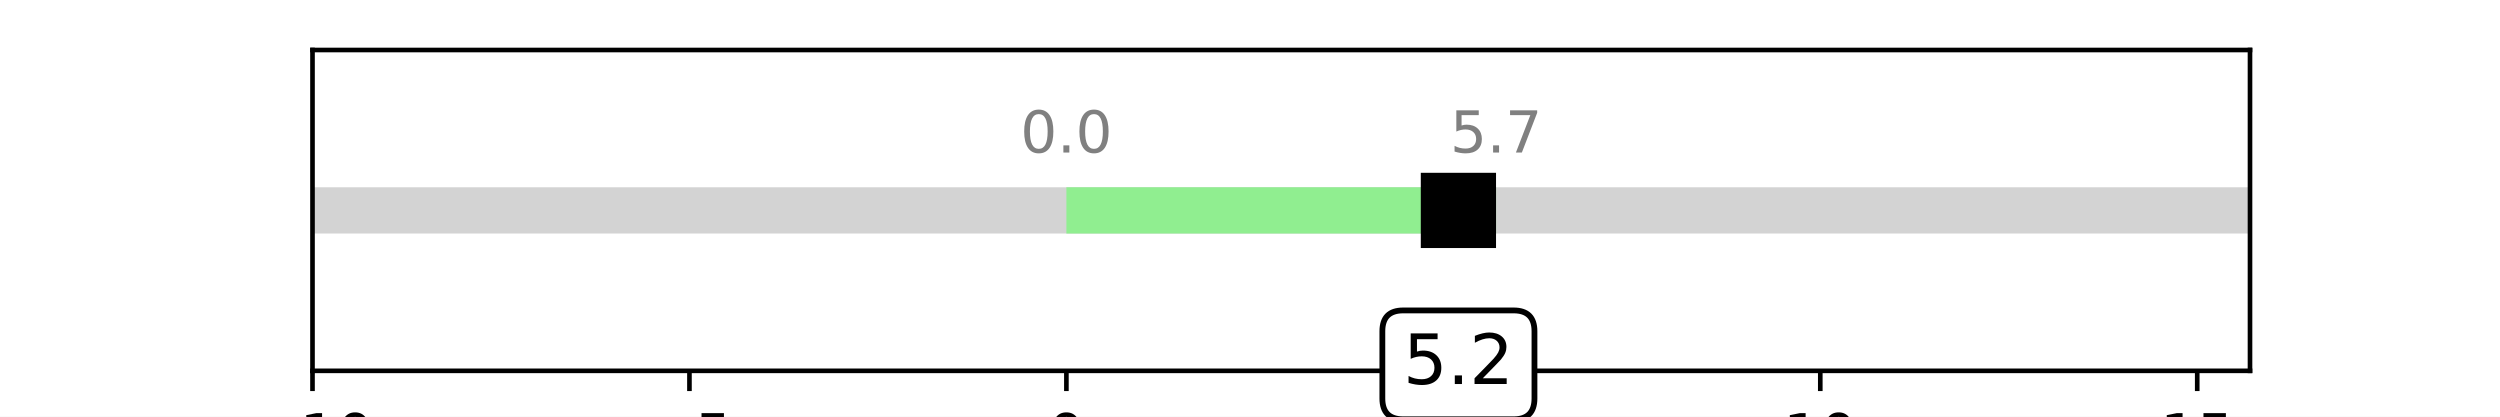
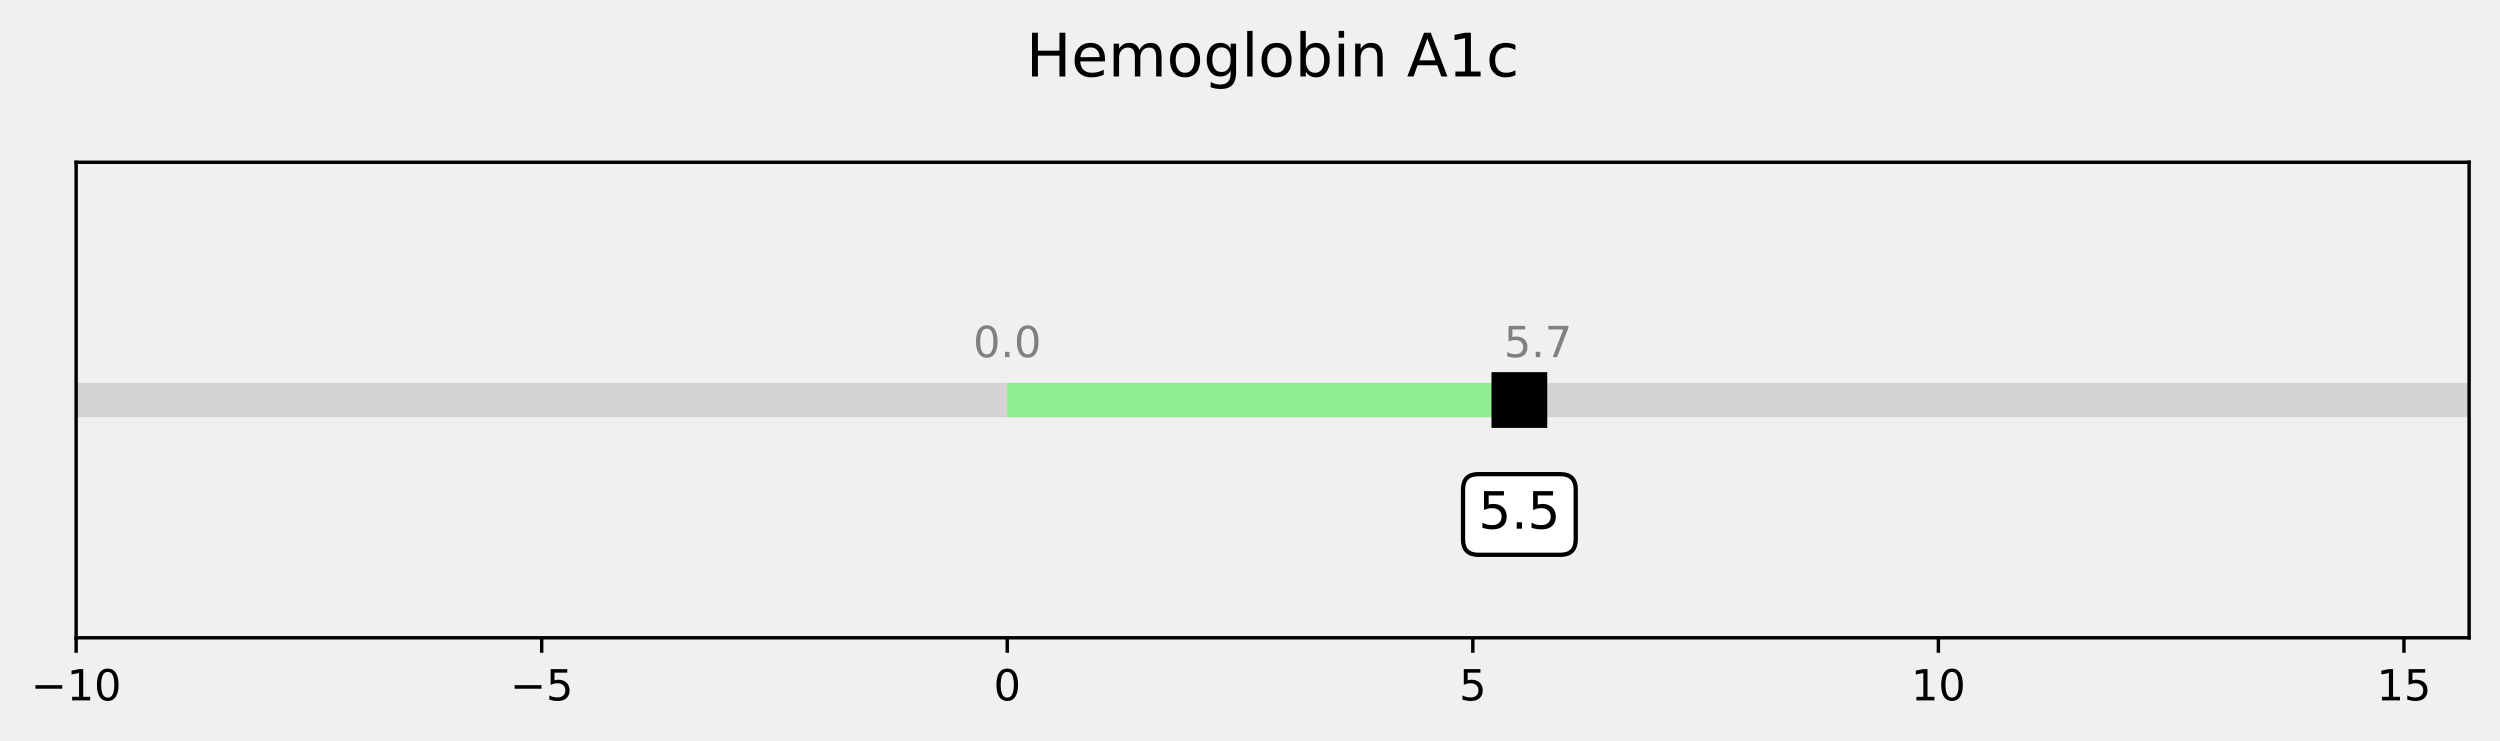
- <svg xmlns="http://www.w3.org/2000/svg" xmlns:xlink="http://www.w3.org/1999/xlink" width="432pt" height="72pt" viewBox="0 0 432 72" version="1.1">
+ <svg xmlns="http://www.w3.org/2000/svg" xmlns:xlink="http://www.w3.org/1999/xlink" width="582.952pt" height="172.596pt" viewBox="0 0 582.952 172.596" version="1.1">
  <defs>
    <style type="text/css">*{stroke-linejoin: round; stroke-linecap: butt}</style>
  </defs>
  <g id="figure_1">
    <g id="patch_1">
-       <path d="M 0 72  L 432 72  L 432 0  L 0 0  z " style="fill: #ffffff" />
+       <path d="M 0 172.596  L 582.952 172.596  L 582.952 0  L 0 0  L 0 172.596  z " style="fill: none" />
    </g>
    <g id="axes_1">
      <g id="patch_2">
-         <path d="M 54 64.08  L 388.8 64.08  L 388.8 8.64  L 54 8.64  z " style="fill: #ffffff" />
+         <path d="M 17.752 148.718  L 575.752 148.718  L 575.752 37.838  L 17.752 37.838  L 17.752 148.718  z " style="fill: none" />
      </g>
      <g id="matplotlib.axis_1">
        <g id="xtick_1">
          <g id="line2d_1">
            <defs>
-               <path id="m03d6fddc62" d="M 0 0  L 0 3.5  " style="stroke: #000000; stroke-width: 0.8" />
+               <path id="m4051aced16" d="M 0 0  L 0 3.5  " style="stroke: #000000; stroke-width: 0.8" />
            </defs>
            <g>
-               <use xlink:href="#m03d6fddc62" x="54" y="64.08" style="stroke: #000000; stroke-width: 0.8" />
+               <use xlink:href="#m4051aced16" x="17.752" y="148.718" style="stroke: #000000; stroke-width: 0.8" />
            </g>
          </g>
          <g id="text_1">
-             <g transform="translate(43.44766 78.67844) scale(0.1 -0.1)">
+             <g transform="translate(7.2 163.3162) scale(0.1 -0.1)">
              <defs>
                <path id="DejaVuSans-2212" d="M 678 2272  L 4684 2272  L 4684 1741  L 678 1741  L 678 2272  z " transform="scale(0.015625)" />
                <path id="DejaVuSans-31" d="M 794 531  L 1825 531  L 1825 4091  L 703 3866  L 703 4441  L 1819 4666  L 2450 4666  L 2450 531  L 3481 531  L 3481 0  L 794 0  L 794 531  z " transform="scale(0.015625)" />
                <path id="DejaVuSans-30" d="M 2034 4250  Q 1547 4250 1301 3770  Q 1056 3291 1056 2328  Q 1056 1369 1301 889  Q 1547 409 2034 409  Q 2525 409 2770 889  Q 3016 1369 3016 2328  Q 3016 3291 2770 3770  Q 2525 4250 2034 4250  z M 2034 4750  Q 2819 4750 3233 4129  Q 3647 3509 3647 2328  Q 3647 1150 3233 529  Q 2819 -91 2034 -91  Q 1250 -91 836 529  Q 422 1150 422 2328  Q 422 3509 836 4129  Q 1250 4750 2034 4750  z " transform="scale(0.015625)" />
              </defs>
              <use xlink:href="#DejaVuSans-2212" />
              <use xlink:href="#DejaVuSans-31" x="83.789" />
              <use xlink:href="#DejaVuSans-30" x="147.412" />
            </g>
          </g>
        </g>
        <g id="xtick_2">
          <g id="line2d_2">
            <g>
-               <use xlink:href="#m03d6fddc62" x="119.136" y="64.08" style="stroke: #000000; stroke-width: 0.8" />
+               <use xlink:href="#m4051aced16" x="126.313" y="148.718" style="stroke: #000000; stroke-width: 0.8" />
            </g>
          </g>
          <g id="text_2">
-             <g transform="translate(111.7651 78.67844) scale(0.1 -0.1)">
+             <g transform="translate(118.9416 163.3162) scale(0.1 -0.1)">
              <defs>
                <path id="DejaVuSans-35" d="M 691 4666  L 3169 4666  L 3169 4134  L 1269 4134  L 1269 2991  Q 1406 3038 1543 3061  Q 1681 3084 1819 3084  Q 2600 3084 3056 2656  Q 3513 2228 3513 1497  Q 3513 744 3044 326  Q 2575 -91 1722 -91  Q 1428 -91 1123 -41  Q 819 9 494 109  L 494 744  Q 775 591 1075 516  Q 1375 441 1709 441  Q 2250 441 2565 725  Q 2881 1009 2881 1497  Q 2881 1984 2565 2268  Q 2250 2553 1709 2553  Q 1456 2553 1204 2497  Q 953 2441 691 2322  L 691 4666  z " transform="scale(0.015625)" />
              </defs>
              <use xlink:href="#DejaVuSans-2212" />
              <use xlink:href="#DejaVuSans-35" x="83.789" />
            </g>
          </g>
        </g>
        <g id="xtick_3">
          <g id="line2d_3">
            <g>
-               <use xlink:href="#m03d6fddc62" x="184.272" y="64.08" style="stroke: #000000; stroke-width: 0.8" />
+               <use xlink:href="#m4051aced16" x="234.873" y="148.718" style="stroke: #000000; stroke-width: 0.8" />
            </g>
          </g>
          <g id="text_3">
-             <g transform="translate(181.0911 78.67844) scale(0.1 -0.1)">
+             <g transform="translate(231.6917 163.3162) scale(0.1 -0.1)">
              <use xlink:href="#DejaVuSans-30" />
            </g>
          </g>
        </g>
        <g id="xtick_4">
          <g id="line2d_4">
            <g>
-               <use xlink:href="#m03d6fddc62" x="249.409" y="64.08" style="stroke: #000000; stroke-width: 0.8" />
+               <use xlink:href="#m4051aced16" x="343.433" y="148.718" style="stroke: #000000; stroke-width: 0.8" />
            </g>
          </g>
          <g id="text_4">
-             <g transform="translate(246.2273 78.67844) scale(0.1 -0.1)">
+             <g transform="translate(340.252 163.3162) scale(0.1 -0.1)">
              <use xlink:href="#DejaVuSans-35" />
            </g>
          </g>
        </g>
        <g id="xtick_5">
          <g id="line2d_5">
            <g>
-               <use xlink:href="#m03d6fddc62" x="314.545" y="64.08" style="stroke: #000000; stroke-width: 0.8" />
+               <use xlink:href="#m4051aced16" x="451.994" y="148.718" style="stroke: #000000; stroke-width: 0.8" />
            </g>
          </g>
          <g id="text_5">
-             <g transform="translate(308.1822 78.67844) scale(0.1 -0.1)">
+             <g transform="translate(445.6311 163.3162) scale(0.1 -0.1)">
              <use xlink:href="#DejaVuSans-31" />
              <use xlink:href="#DejaVuSans-30" x="63.623" />
            </g>
          </g>
        </g>
        <g id="xtick_6">
          <g id="line2d_6">
            <g>
-               <use xlink:href="#m03d6fddc62" x="379.681" y="64.08" style="stroke: #000000; stroke-width: 0.8" />
+               <use xlink:href="#m4051aced16" x="560.554" y="148.718" style="stroke: #000000; stroke-width: 0.8" />
            </g>
          </g>
          <g id="text_6">
-             <g transform="translate(373.3184 78.67844) scale(0.1 -0.1)">
+             <g transform="translate(554.1914 163.3162) scale(0.1 -0.1)">
              <use xlink:href="#DejaVuSans-31" />
              <use xlink:href="#DejaVuSans-35" x="63.623" />
            </g>
          </g>
        </g>
      </g>
      <g id="matplotlib.axis_2" />
      <g id="LineCollection_1">
-         <path d="M 54 36.36  L 388.8 36.36  " clip-path="url(#p0d9b35b50b)" style="fill: none; stroke: #d3d3d3; stroke-width: 8" />
+         <path d="M 17.752 93.278  L 575.752 93.278  " clip-path="url(#p221e638990)" style="fill: none; stroke: #d3d3d3; stroke-width: 8" />
      </g>
      <g id="LineCollection_2">
-         <path d="M 184.272 36.36  L 258.528 36.36  " clip-path="url(#p0d9b35b50b)" style="fill: none; stroke: #90ee90; stroke-width: 8" />
+         <path d="M 234.873 93.278  L 358.632 93.278  " clip-path="url(#p221e638990)" style="fill: none; stroke: #90ee90; stroke-width: 8" />
      </g>
      <g id="line2d_7">
        <defs>
-           <path id="m65f48be3dd" d="M -6 6  L 6 6  L 6 -6  L -6 -6  z " style="stroke: #000000; stroke-linejoin: miter" />
+           <path id="m4689f73573" d="M -6 6  L 6 6  L 6 -6  L -6 -6  z " style="stroke: #000000; stroke-linejoin: miter" />
        </defs>
-         <g clip-path="url(#p0d9b35b50b)">
-           <use xlink:href="#m65f48be3dd" x="252.014" y="36.36" style="stroke: #000000; stroke-linejoin: miter" />
+         <g clip-path="url(#p221e638990)">
+           <use xlink:href="#m4689f73573" x="354.289" y="93.278" style="stroke: #000000; stroke-linejoin: miter" />
        </g>
      </g>
      <g id="patch_3">
-         <path d="M 54 64.08  L 54 8.64  " style="fill: none; stroke: #000000; stroke-width: 0.8; stroke-linejoin: miter; stroke-linecap: square" />
+         <path d="M 17.752 148.718  L 17.752 37.838  " style="fill: none; stroke: #000000; stroke-width: 0.8; stroke-linejoin: miter; stroke-linecap: square" />
      </g>
      <g id="patch_4">
-         <path d="M 388.8 64.08  L 388.8 8.64  " style="fill: none; stroke: #000000; stroke-width: 0.8; stroke-linejoin: miter; stroke-linecap: square" />
+         <path d="M 575.752 148.718  L 575.752 37.838  " style="fill: none; stroke: #000000; stroke-width: 0.8; stroke-linejoin: miter; stroke-linecap: square" />
      </g>
      <g id="patch_5">
-         <path d="M 54 64.08  L 388.8 64.08  " style="fill: none; stroke: #000000; stroke-width: 0.8; stroke-linejoin: miter; stroke-linecap: square" />
+         <path d="M 17.752 148.718  L 575.752 148.718  " style="fill: none; stroke: #000000; stroke-width: 0.8; stroke-linejoin: miter; stroke-linecap: square" />
      </g>
      <g id="patch_6">
-         <path d="M 54 8.64  L 388.8 8.64  " style="fill: none; stroke: #000000; stroke-width: 0.8; stroke-linejoin: miter; stroke-linecap: square" />
+         <path d="M 17.752 37.838  L 575.752 37.838  " style="fill: none; stroke: #000000; stroke-width: 0.8; stroke-linejoin: miter; stroke-linecap: square" />
      </g>
      <g id="text_7">
        <g id="patch_7">
-           <path d="M 242.472 72.456  L 261.556 72.456  Q 265.156 72.456 265.156 68.856  L 265.156 57.242  Q 265.156 53.642 261.556 53.642  L 242.472 53.642  Q 238.872 53.642 238.872 57.242  L 238.872 68.856  Q 238.872 72.456 242.472 72.456  z " style="fill: #ffffff; stroke: #000000; stroke-linejoin: miter" />
+           <path d="M 344.747 129.373  L 363.831 129.373  Q 367.431 129.373 367.431 125.773  L 367.431 114.16  Q 367.431 110.56 363.831 110.56  L 344.747 110.56  Q 341.147 110.56 341.147 114.16  L 341.147 125.773  Q 341.147 129.373 344.747 129.373  z " style="fill: #ffffff; stroke: #000000; stroke-linejoin: miter" />
        </g>
-         <g transform="translate(242.4721 66.36) scale(0.12 -0.12)">
+         <g transform="translate(344.7474 123.2778) scale(0.12 -0.12)">
          <defs>
            <path id="DejaVuSans-2e" d="M 684 794  L 1344 794  L 1344 0  L 684 0  L 684 794  z " transform="scale(0.015625)" />
-             <path id="DejaVuSans-32" d="M 1228 531  L 3431 531  L 3431 0  L 469 0  L 469 531  Q 828 903 1448 1529  Q 2069 2156 2228 2338  Q 2531 2678 2651 2914  Q 2772 3150 2772 3378  Q 2772 3750 2511 3984  Q 2250 4219 1831 4219  Q 1534 4219 1204 4116  Q 875 4013 500 3803  L 500 4441  Q 881 4594 1212 4672  Q 1544 4750 1819 4750  Q 2544 4750 2975 4387  Q 3406 4025 3406 3419  Q 3406 3131 3298 2873  Q 3191 2616 2906 2266  Q 2828 2175 2409 1742  Q 1991 1309 1228 531  z " transform="scale(0.015625)" />
          </defs>
          <use xlink:href="#DejaVuSans-35" />
          <use xlink:href="#DejaVuSans-2e" x="63.623" />
-           <use xlink:href="#DejaVuSans-32" x="95.41" />
+           <use xlink:href="#DejaVuSans-35" x="95.41" />
        </g>
      </g>
      <g id="text_8">
-         <g style="fill: #808080" transform="translate(176.3208 26.36) scale(0.1 -0.1)">
+         <g style="fill: #808080" transform="translate(226.9214 83.27781) scale(0.1 -0.1)">
          <use xlink:href="#DejaVuSans-30" />
          <use xlink:href="#DejaVuSans-2e" x="63.623" />
          <use xlink:href="#DejaVuSans-30" x="95.41" />
        </g>
      </g>
      <g id="text_9">
-         <g style="fill: #808080" transform="translate(250.5761 26.36) scale(0.1 -0.1)">
+         <g style="fill: #808080" transform="translate(350.6802 83.27781) scale(0.1 -0.1)">
          <defs>
            <path id="DejaVuSans-37" d="M 525 4666  L 3525 4666  L 3525 4397  L 1831 0  L 1172 0  L 2766 4134  L 525 4134  L 525 4666  z " transform="scale(0.015625)" />
          </defs>
          <use xlink:href="#DejaVuSans-35" />
          <use xlink:href="#DejaVuSans-2e" x="63.623" />
          <use xlink:href="#DejaVuSans-37" x="95.41" />
        </g>
      </g>
      <g id="text_10">
-         <g transform="translate(163.9147 -11.36) scale(0.14 -0.14)">
+         <g transform="translate(239.267 17.83781) scale(0.14 -0.14)">
          <defs>
            <path id="DejaVuSans-48" d="M 628 4666  L 1259 4666  L 1259 2753  L 3553 2753  L 3553 4666  L 4184 4666  L 4184 0  L 3553 0  L 3553 2222  L 1259 2222  L 1259 0  L 628 0  L 628 4666  z " transform="scale(0.015625)" />
            <path id="DejaVuSans-65" d="M 3597 1894  L 3597 1613  L 953 1613  Q 991 1019 1311 708  Q 1631 397 2203 397  Q 2534 397 2845 478  Q 3156 559 3463 722  L 3463 178  Q 3153 47 2828 -22  Q 2503 -91 2169 -91  Q 1331 -91 842 396  Q 353 884 353 1716  Q 353 2575 817 3079  Q 1281 3584 2069 3584  Q 2775 3584 3186 3129  Q 3597 2675 3597 1894  z M 3022 2063  Q 3016 2534 2758 2815  Q 2500 3097 2075 3097  Q 1594 3097 1305 2825  Q 1016 2553 972 2059  L 3022 2063  z " transform="scale(0.015625)" />
            <path id="DejaVuSans-6d" d="M 3328 2828  Q 3544 3216 3844 3400  Q 4144 3584 4550 3584  Q 5097 3584 5394 3201  Q 5691 2819 5691 2113  L 5691 0  L 5113 0  L 5113 2094  Q 5113 2597 4934 2840  Q 4756 3084 4391 3084  Q 3944 3084 3684 2787  Q 3425 2491 3425 1978  L 3425 0  L 2847 0  L 2847 2094  Q 2847 2600 2669 2842  Q 2491 3084 2119 3084  Q 1678 3084 1418 2786  Q 1159 2488 1159 1978  L 1159 0  L 581 0  L 581 3500  L 1159 3500  L 1159 2956  Q 1356 3278 1631 3431  Q 1906 3584 2284 3584  Q 2666 3584 2933 3390  Q 3200 3197 3328 2828  z " transform="scale(0.015625)" />
            <path id="DejaVuSans-6f" d="M 1959 3097  Q 1497 3097 1228 2736  Q 959 2375 959 1747  Q 959 1119 1226 758  Q 1494 397 1959 397  Q 2419 397 2687 759  Q 2956 1122 2956 1747  Q 2956 2369 2687 2733  Q 2419 3097 1959 3097  z M 1959 3584  Q 2709 3584 3137 3096  Q 3566 2609 3566 1747  Q 3566 888 3137 398  Q 2709 -91 1959 -91  Q 1206 -91 779 398  Q 353 888 353 1747  Q 353 2609 779 3096  Q 1206 3584 1959 3584  z " transform="scale(0.015625)" />
            <path id="DejaVuSans-67" d="M 2906 1791  Q 2906 2416 2648 2759  Q 2391 3103 1925 3103  Q 1463 3103 1205 2759  Q 947 2416 947 1791  Q 947 1169 1205 825  Q 1463 481 1925 481  Q 2391 481 2648 825  Q 2906 1169 2906 1791  z M 3481 434  Q 3481 -459 3084 -895  Q 2688 -1331 1869 -1331  Q 1566 -1331 1297 -1286  Q 1028 -1241 775 -1147  L 775 -588  Q 1028 -725 1275 -790  Q 1522 -856 1778 -856  Q 2344 -856 2625 -561  Q 2906 -266 2906 331  L 2906 616  Q 2728 306 2450 153  Q 2172 0 1784 0  Q 1141 0 747 490  Q 353 981 353 1791  Q 353 2603 747 3093  Q 1141 3584 1784 3584  Q 2172 3584 2450 3431  Q 2728 3278 2906 2969  L 2906 3500  L 3481 3500  L 3481 434  z " transform="scale(0.015625)" />
            <path id="DejaVuSans-6c" d="M 603 4863  L 1178 4863  L 1178 0  L 603 0  L 603 4863  z " transform="scale(0.015625)" />
            <path id="DejaVuSans-62" d="M 3116 1747  Q 3116 2381 2855 2742  Q 2594 3103 2138 3103  Q 1681 3103 1420 2742  Q 1159 2381 1159 1747  Q 1159 1113 1420 752  Q 1681 391 2138 391  Q 2594 391 2855 752  Q 3116 1113 3116 1747  z M 1159 2969  Q 1341 3281 1617 3432  Q 1894 3584 2278 3584  Q 2916 3584 3314 3078  Q 3713 2572 3713 1747  Q 3713 922 3314 415  Q 2916 -91 2278 -91  Q 1894 -91 1617 61  Q 1341 213 1159 525  L 1159 0  L 581 0  L 581 4863  L 1159 4863  L 1159 2969  z " transform="scale(0.015625)" />
            <path id="DejaVuSans-69" d="M 603 3500  L 1178 3500  L 1178 0  L 603 0  L 603 3500  z M 603 4863  L 1178 4863  L 1178 4134  L 603 4134  L 603 4863  z " transform="scale(0.015625)" />
            <path id="DejaVuSans-6e" d="M 3513 2113  L 3513 0  L 2938 0  L 2938 2094  Q 2938 2591 2744 2837  Q 2550 3084 2163 3084  Q 1697 3084 1428 2787  Q 1159 2491 1159 1978  L 1159 0  L 581 0  L 581 3500  L 1159 3500  L 1159 2956  Q 1366 3272 1645 3428  Q 1925 3584 2291 3584  Q 2894 3584 3203 3211  Q 3513 2838 3513 2113  z " transform="scale(0.015625)" />
            <path id="DejaVuSans-20" transform="scale(0.015625)" />
            <path id="DejaVuSans-41" d="M 2188 4044  L 1331 1722  L 3047 1722  L 2188 4044  z M 1831 4666  L 2547 4666  L 4325 0  L 3669 0  L 3244 1197  L 1141 1197  L 716 0  L 50 0  L 1831 4666  z " transform="scale(0.015625)" />
            <path id="DejaVuSans-63" d="M 3122 3366  L 3122 2828  Q 2878 2963 2633 3030  Q 2388 3097 2138 3097  Q 1578 3097 1268 2742  Q 959 2388 959 1747  Q 959 1106 1268 751  Q 1578 397 2138 397  Q 2388 397 2633 464  Q 2878 531 3122 666  L 3122 134  Q 2881 22 2623 -34  Q 2366 -91 2075 -91  Q 1284 -91 818 406  Q 353 903 353 1747  Q 353 2603 823 3093  Q 1294 3584 2113 3584  Q 2378 3584 2631 3529  Q 2884 3475 3122 3366  z " transform="scale(0.015625)" />
          </defs>
          <use xlink:href="#DejaVuSans-48" />
          <use xlink:href="#DejaVuSans-65" x="75.195" />
          <use xlink:href="#DejaVuSans-6d" x="136.719" />
          <use xlink:href="#DejaVuSans-6f" x="234.131" />
          <use xlink:href="#DejaVuSans-67" x="295.312" />
          <use xlink:href="#DejaVuSans-6c" x="358.789" />
          <use xlink:href="#DejaVuSans-6f" x="386.572" />
          <use xlink:href="#DejaVuSans-62" x="447.754" />
          <use xlink:href="#DejaVuSans-69" x="511.23" />
          <use xlink:href="#DejaVuSans-6e" x="539.014" />
          <use xlink:href="#DejaVuSans-20" x="602.393" />
          <use xlink:href="#DejaVuSans-41" x="634.18" />
          <use xlink:href="#DejaVuSans-31" x="702.588" />
          <use xlink:href="#DejaVuSans-63" x="766.211" />
        </g>
      </g>
    </g>
  </g>
  <defs>
-     <clipPath id="p0d9b35b50b">
-       <rect x="54" y="8.64" width="334.8" height="55.44" />
+     <clipPath id="p221e638990">
+       <rect x="17.752" y="37.838" width="558" height="110.88" />
    </clipPath>
  </defs>
</svg>
